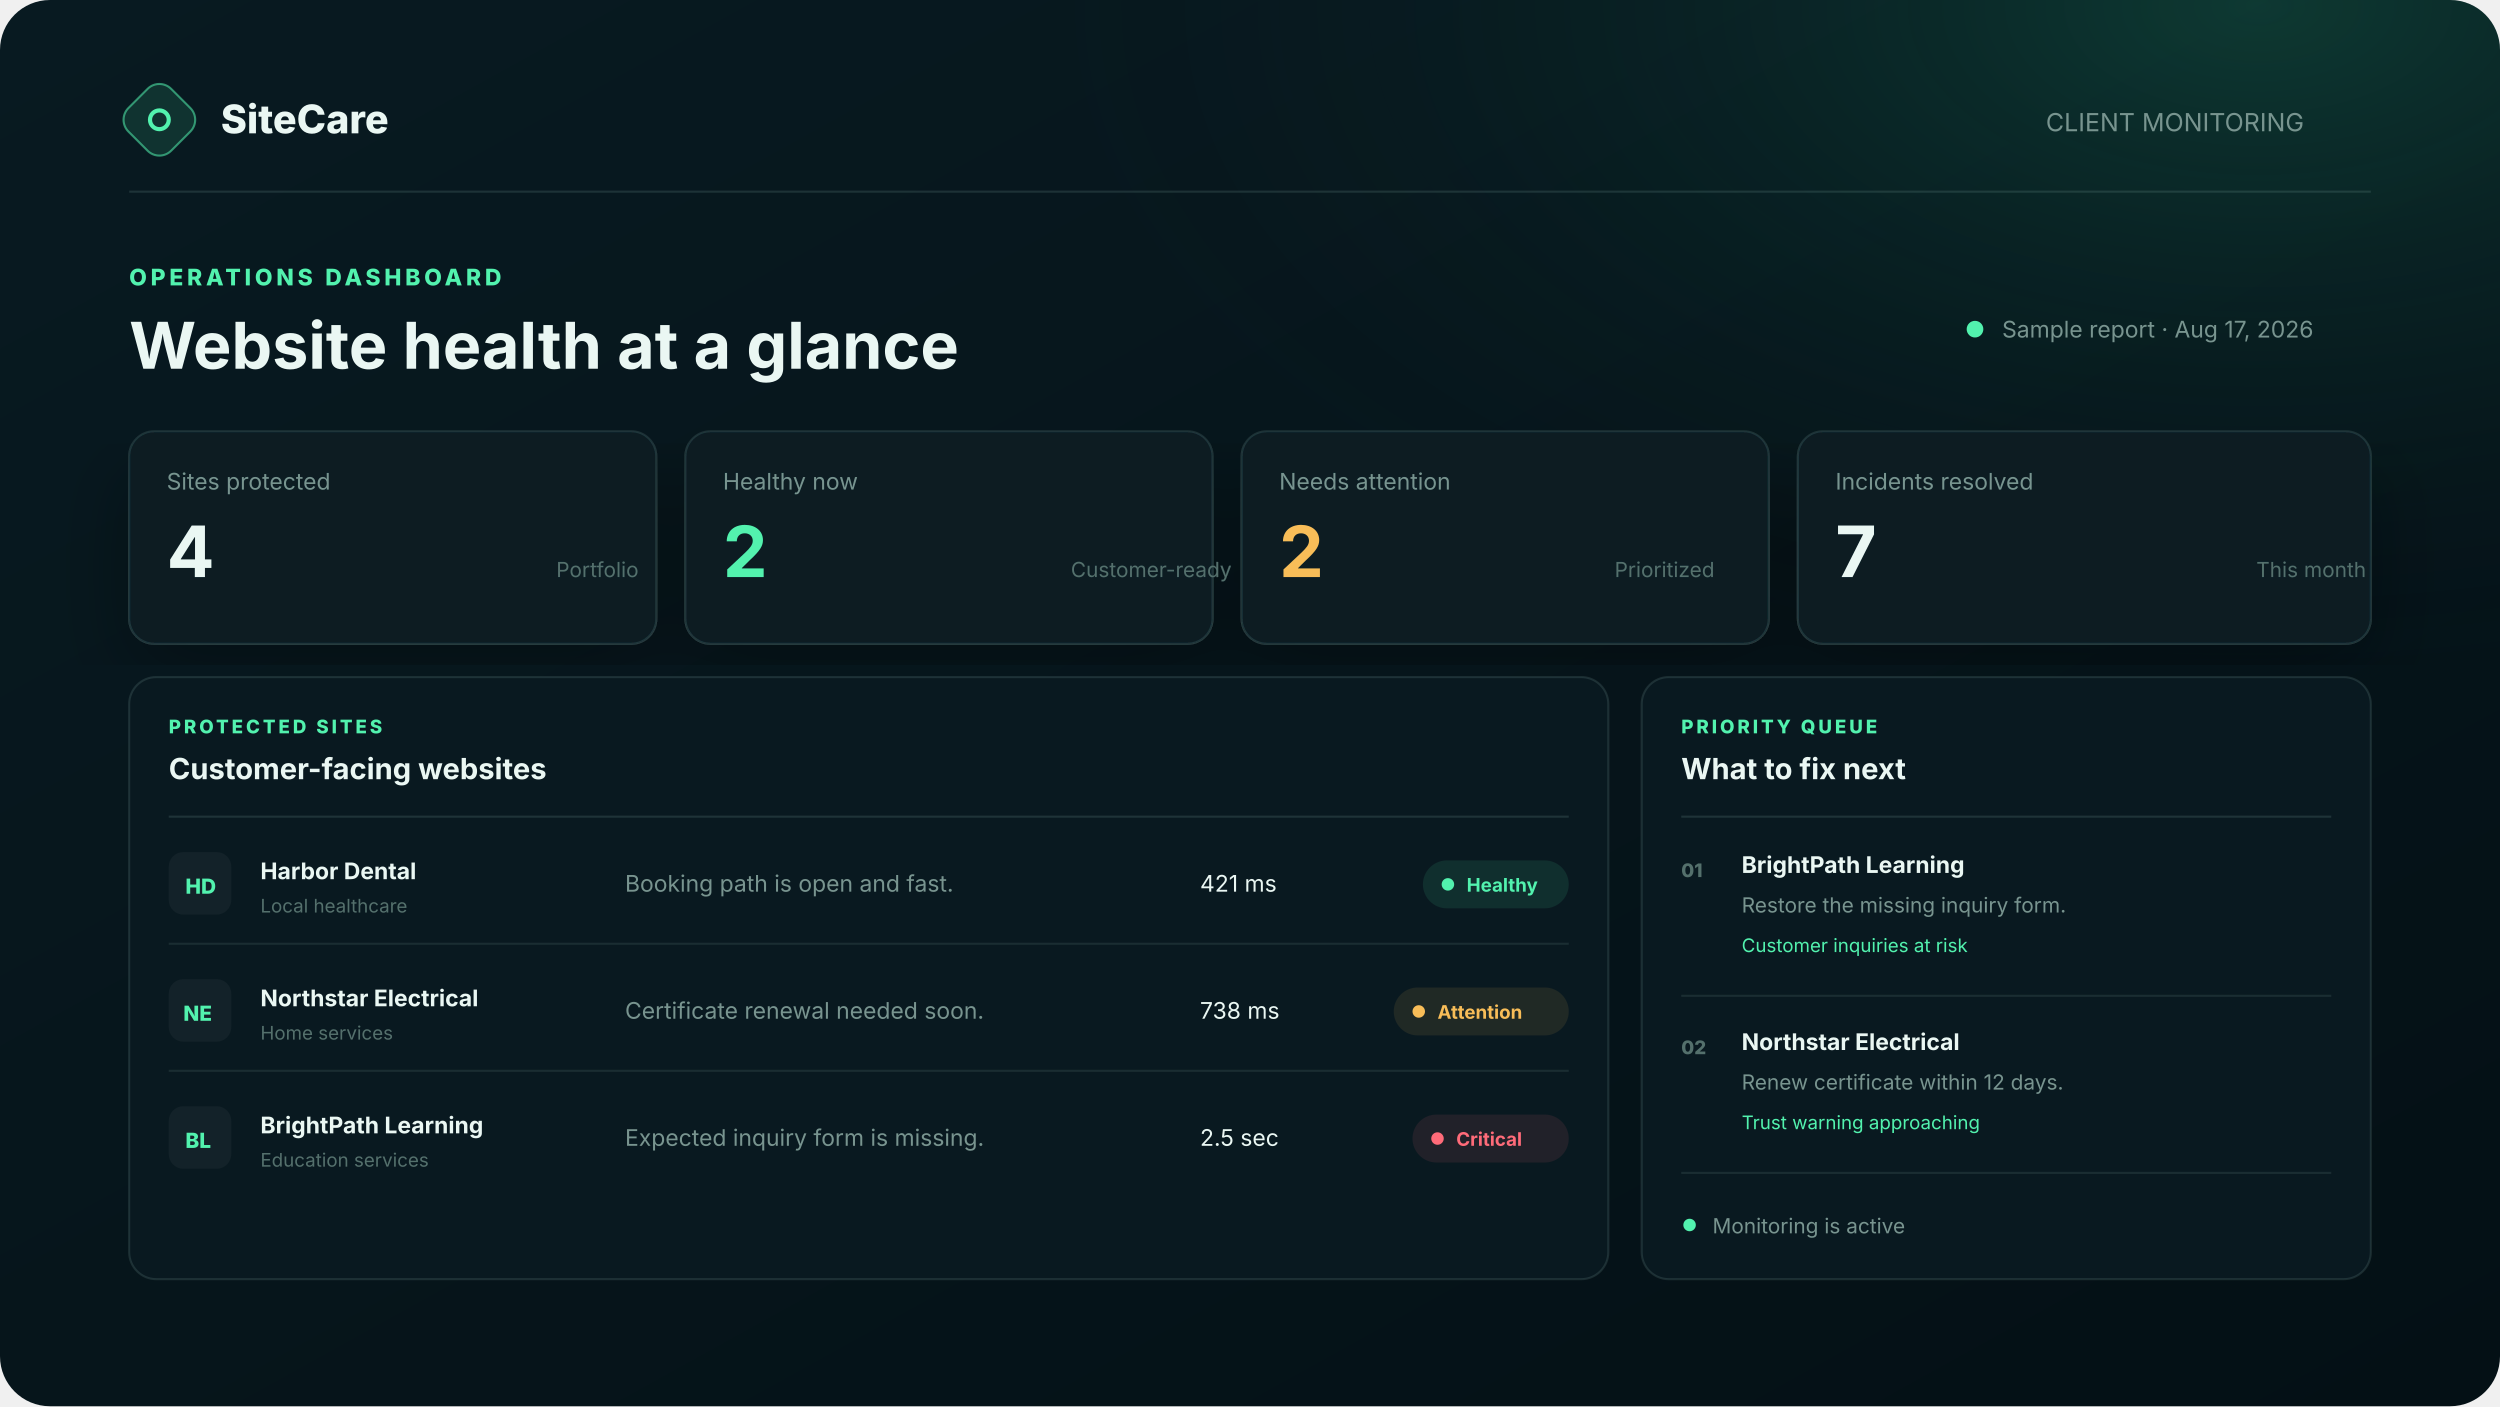
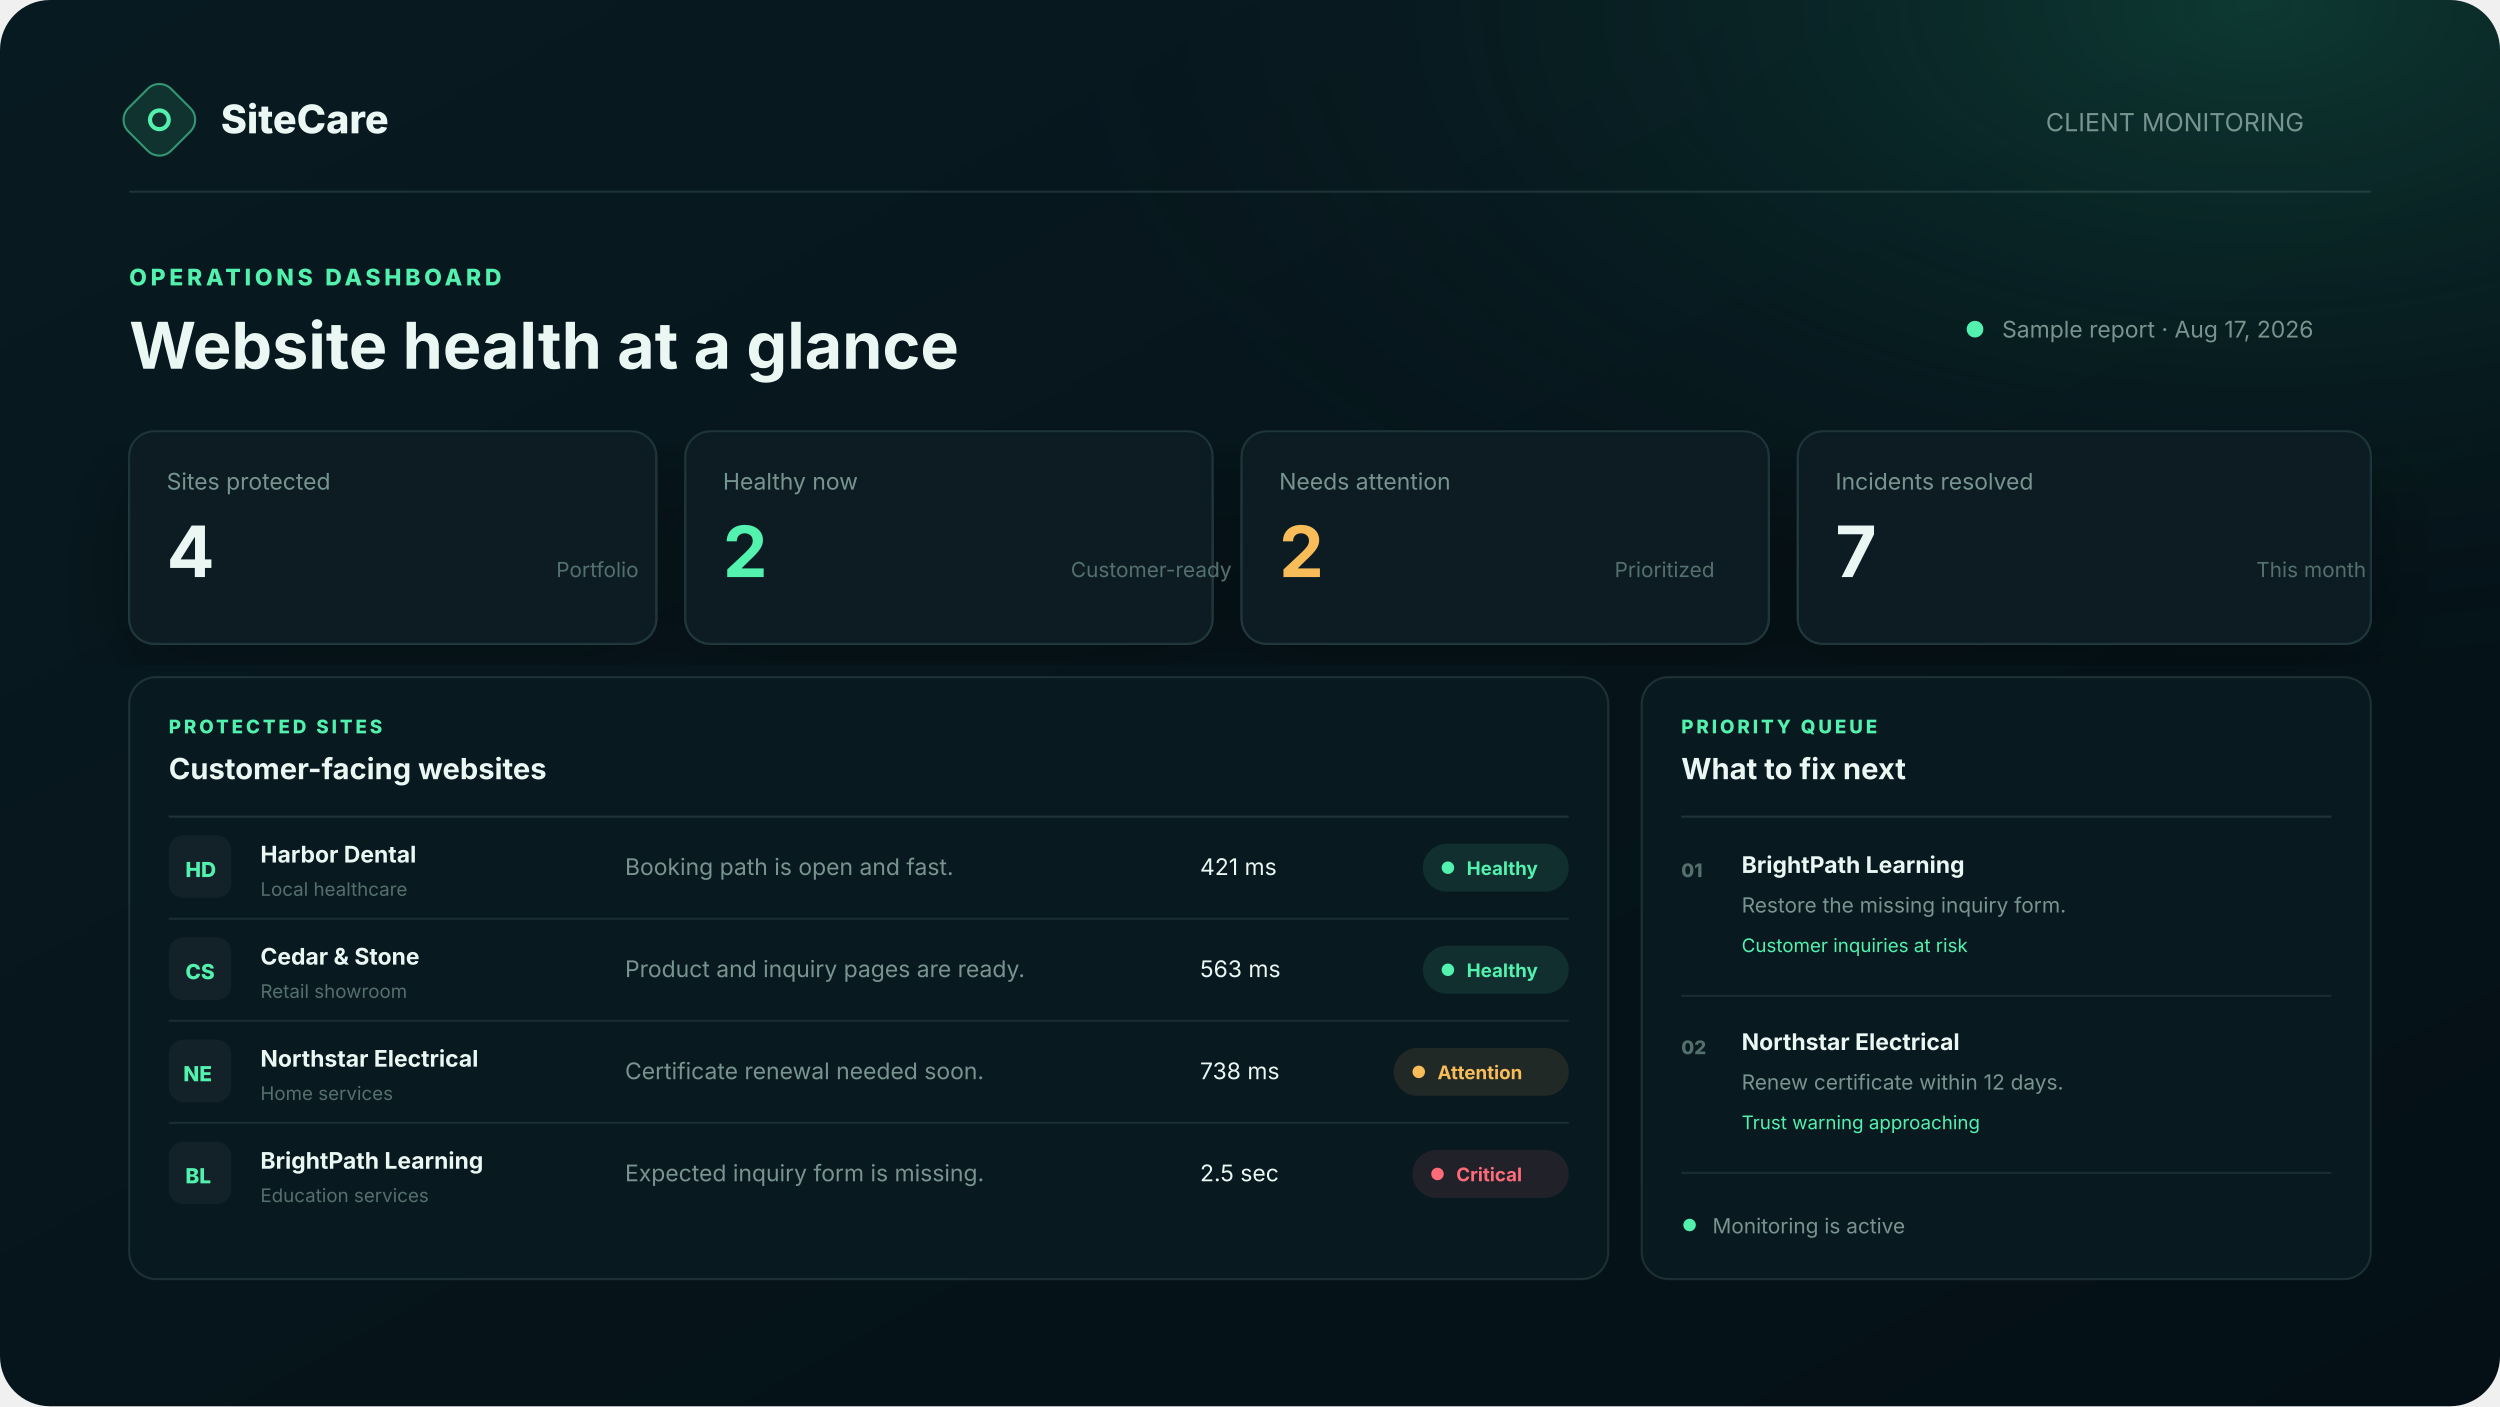
<svg xmlns="http://www.w3.org/2000/svg" width="1200" height="675" viewBox="0 0 1200 675" role="img" aria-labelledby="title desc">
  <defs>
    <linearGradient id="bg" x1="0" y1="0" x2="1" y2="1">
      <stop stop-color="#081a21" />
      <stop offset="1" stop-color="#041015" />
    </linearGradient>
    <radialGradient id="glow" cx=".9" cy="0">
      <stop stop-color="#28b783" stop-opacity=".22" />
      <stop offset="1" stop-color="#07161f" stop-opacity="0" />
    </radialGradient>
    <filter id="shadow">
      <feDropShadow dx="0" dy="16" stdDeviation="20" flood-opacity=".32" />
    </filter>
  </defs>
  <rect width="1200" height="675" rx="24" fill="url(#bg)" />
  <rect width="1200" height="675" rx="24" fill="url(#glow)" />
  <g font-family="Inter,Segoe UI,Arial,sans-serif">
    <g transform="translate(62 43)">
      <rect width="29" height="29" rx="8" transform="rotate(45 14.5 14.5)" fill="#52f2ae" fill-opacity=".12" stroke="#52f2ae" stroke-opacity=".55" />
      <circle cx="14.5" cy="14.5" r="4.5" fill="none" stroke="#52f2ae" stroke-width="2" />
      <text x="44" y="21" fill="#eaf7f3" font-size="19" font-weight="800">SiteCare</text>
      <text x="920" y="20" fill="#78948f" font-size="12">CLIENT MONITORING</text>
    </g>
    <line x1="62" x2="1138" y1="92" y2="92" stroke="#b4e1d7" stroke-opacity=".13" />
    <text x="62" y="137" fill="#52f2ae" font-size="11" font-weight="800" letter-spacing="1.8">OPERATIONS DASHBOARD</text>
    <text x="62" y="177" fill="#eaf7f3" font-size="31" font-weight="750">Website health at a glance</text>
    <circle cx="948" cy="158" r="4" fill="#52f2ae" />
    <text x="961" y="162" fill="#78948f" font-size="11">Sample report · Aug 17, 2026</text>
    <g filter="url(#shadow)">
      <g transform="translate(62 207)">
        <rect width="253" height="102" rx="12" fill="#0a1d24" stroke="#b4e1d7" stroke-opacity=".13" />
        <text x="18" y="28" fill="#78948f" font-size="11">Sites protected</text>
        <text x="18" y="70" fill="#eaf7f3" font-size="34" font-weight="750">4</text>
        <text x="205" y="70" fill="#54706c" font-size="10">Portfolio</text>
      </g>
      <g transform="translate(329 207)">
        <rect width="253" height="102" rx="12" fill="#0a1d24" stroke="#b4e1d7" stroke-opacity=".13" />
        <text x="18" y="28" fill="#78948f" font-size="11">Healthy now</text>
        <text x="18" y="70" fill="#52f2ae" font-size="34" font-weight="750">2</text>
        <text x="185" y="70" fill="#54706c" font-size="10">Customer-ready</text>
      </g>
      <g transform="translate(596 207)">
        <rect width="253" height="102" rx="12" fill="#0a1d24" stroke="#b4e1d7" stroke-opacity=".13" />
        <text x="18" y="28" fill="#78948f" font-size="11">Needs attention</text>
        <text x="18" y="70" fill="#f8bd58" font-size="34" font-weight="750">2</text>
        <text x="179" y="70" fill="#54706c" font-size="10">Prioritized</text>
      </g>
      <g transform="translate(863 207)">
        <rect width="275" height="102" rx="12" fill="#0a1d24" stroke="#b4e1d7" stroke-opacity=".13" />
        <text x="18" y="28" fill="#78948f" font-size="11">Incidents resolved</text>
        <text x="18" y="70" fill="#eaf7f3" font-size="34" font-weight="750">7</text>
        <text x="220" y="70" fill="#54706c" font-size="10">This month</text>
      </g>
    </g>
    <g transform="translate(62 325)">
      <rect width="710" height="289" rx="13" fill="#091920" stroke="#b4e1d7" stroke-opacity=".13" />
      <text x="19" y="27" fill="#52f2ae" font-size="9" font-weight="800" letter-spacing="1.4">PROTECTED SITES</text>
      <text x="19" y="49" fill="#eaf7f3" font-size="14" font-weight="700">Customer-facing websites</text>
      <line x1="19" x2="691" y1="67" y2="67" stroke="#b4e1d7" stroke-opacity=".13" />
      <g font-size="11">
-         <g transform="translate(19 84)">
+         <g transform="translate(19 76)">
          <rect width="30" height="30" rx="7" fill="#ffffff" fill-opacity=".04" />
          <text x="8" y="20" fill="#52f2ae" font-size="10" font-weight="800">HD</text>
          <text x="44" y="13" fill="#eaf7f3" font-weight="700">Harbor Dental</text>
          <text x="44" y="29" fill="#54706c" font-size="9">Local healthcare</text>
          <text x="219" y="19" fill="#78948f">Booking path is open and fast.</text>
          <text x="495" y="19" fill="#eaf7f3">421 ms</text>
          <rect x="602" y="4" width="70" height="23" rx="11.5" fill="#52f2ae" fill-opacity=".1" />
          <circle cx="614" cy="15.5" r="3" fill="#52f2ae" />
          <text x="623" y="19" fill="#52f2ae" font-size="9" font-weight="700">Healthy</text>
        </g>
-         <line x1="19" x2="691" y1="128" y2="128" stroke="#b4e1d7" stroke-opacity=".1" />
-         <g transform="translate(19 145)">
+         <line x1="19" x2="691" y1="116" y2="116" stroke="#b4e1d7" stroke-opacity=".1" />
+         <g transform="translate(19 125)">
+           <rect width="30" height="30" rx="7" fill="#ffffff" fill-opacity=".04" />
+           <text x="8" y="20" fill="#52f2ae" font-size="10" font-weight="800">CS</text>
+           <text x="44" y="13" fill="#eaf7f3" font-weight="700">Cedar &amp; Stone</text>
+           <text x="44" y="29" fill="#54706c" font-size="9">Retail showroom</text>
+           <text x="219" y="19" fill="#78948f">Product and inquiry pages are ready.</text>
+           <text x="495" y="19" fill="#eaf7f3">563 ms</text>
+           <rect x="602" y="4" width="70" height="23" rx="11.5" fill="#52f2ae" fill-opacity=".1" />
+           <circle cx="614" cy="15.5" r="3" fill="#52f2ae" />
+           <text x="623" y="19" fill="#52f2ae" font-size="9" font-weight="700">Healthy</text>
+         </g>
+         <line x1="19" x2="691" y1="165" y2="165" stroke="#b4e1d7" stroke-opacity=".1" />
+         <g transform="translate(19 174)">
          <rect width="30" height="30" rx="7" fill="#ffffff" fill-opacity=".04" />
          <text x="7" y="20" fill="#52f2ae" font-size="10" font-weight="800">NE</text>
          <text x="44" y="13" fill="#eaf7f3" font-weight="700">Northstar Electrical</text>
          <text x="44" y="29" fill="#54706c" font-size="9">Home services</text>
          <text x="219" y="19" fill="#78948f">Certificate renewal needed soon.</text>
          <text x="495" y="19" fill="#eaf7f3">738 ms</text>
          <rect x="588" y="4" width="84" height="23" rx="11.5" fill="#f8bd58" fill-opacity=".1" />
          <circle cx="600" cy="15.5" r="3" fill="#f8bd58" />
          <text x="609" y="19" fill="#f8bd58" font-size="9" font-weight="700">Attention</text>
        </g>
-         <line x1="19" x2="691" y1="189" y2="189" stroke="#b4e1d7" stroke-opacity=".1" />
-         <g transform="translate(19 206)">
+         <line x1="19" x2="691" y1="214" y2="214" stroke="#b4e1d7" stroke-opacity=".1" />
+         <g transform="translate(19 223)">
          <rect width="30" height="30" rx="7" fill="#ffffff" fill-opacity=".04" />
          <text x="8" y="20" fill="#52f2ae" font-size="10" font-weight="800">BL</text>
          <text x="44" y="13" fill="#eaf7f3" font-weight="700">BrightPath Learning</text>
          <text x="44" y="29" fill="#54706c" font-size="9">Education services</text>
          <text x="219" y="19" fill="#78948f">Expected inquiry form is missing.</text>
          <text x="495" y="19" fill="#eaf7f3">2.5 sec</text>
          <rect x="597" y="4" width="75" height="23" rx="11.5" fill="#ff6b79" fill-opacity=".1" />
          <circle cx="609" cy="15.5" r="3" fill="#ff6b79" />
          <text x="618" y="19" fill="#ff6b79" font-size="9" font-weight="700">Critical</text>
        </g>
      </g>
    </g>
    <g transform="translate(788 325)">
      <rect width="350" height="289" rx="13" fill="#091920" stroke="#b4e1d7" stroke-opacity=".13" />
      <text x="19" y="27" fill="#52f2ae" font-size="9" font-weight="800" letter-spacing="1.4">PRIORITY QUEUE</text>
      <text x="19" y="49" fill="#eaf7f3" font-size="14" font-weight="700">What to fix next</text>
      <line x1="19" x2="331" y1="67" y2="67" stroke="#b4e1d7" stroke-opacity=".13" />
      <text x="19" y="96" fill="#54706c" font-size="9" font-weight="800">01</text>
      <text x="48" y="94" fill="#eaf7f3" font-size="11" font-weight="700">BrightPath Learning</text>
      <text x="48" y="113" fill="#78948f" font-size="10">Restore the missing inquiry form.</text>
      <text x="48" y="132" fill="#52f2ae" font-size="9">Customer inquiries at risk</text>
      <line x1="19" x2="331" y1="153" y2="153" stroke="#b4e1d7" stroke-opacity=".1" />
      <text x="19" y="181" fill="#54706c" font-size="9" font-weight="800">02</text>
      <text x="48" y="179" fill="#eaf7f3" font-size="11" font-weight="700">Northstar Electrical</text>
      <text x="48" y="198" fill="#78948f" font-size="10">Renew certificate within 12 days.</text>
      <text x="48" y="217" fill="#52f2ae" font-size="9">Trust warning approaching</text>
      <line x1="19" x2="331" y1="238" y2="238" stroke="#b4e1d7" stroke-opacity=".1" />
      <circle cx="23" cy="263" r="3" fill="#52f2ae" />
      <text x="34" y="267" fill="#78948f" font-size="10">Monitoring is active</text>
    </g>
  </g>
</svg>
